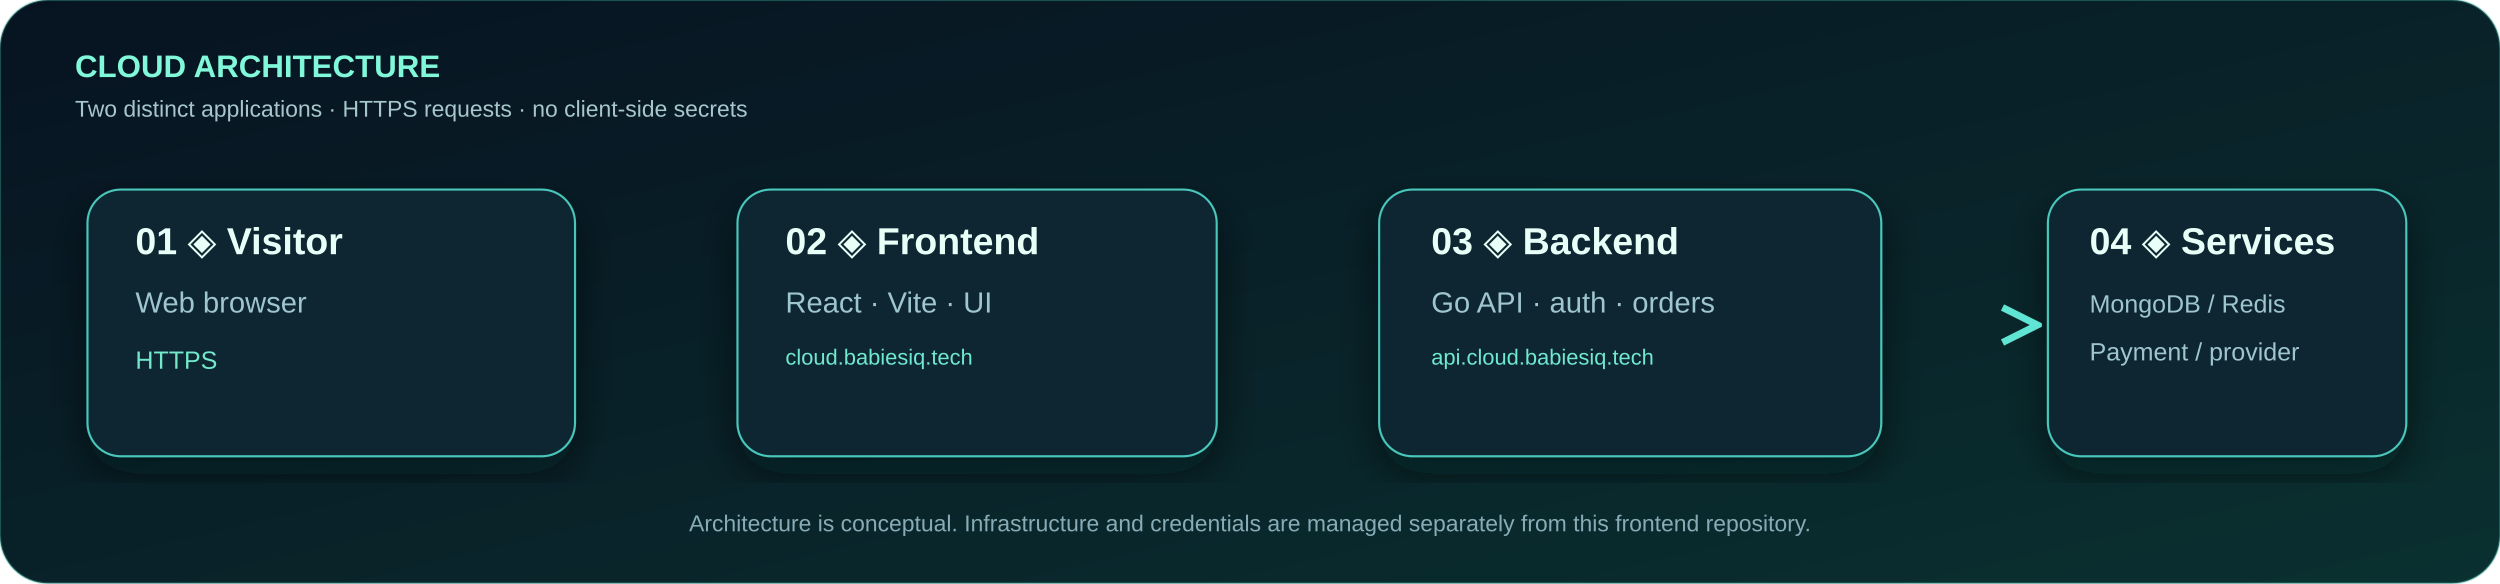
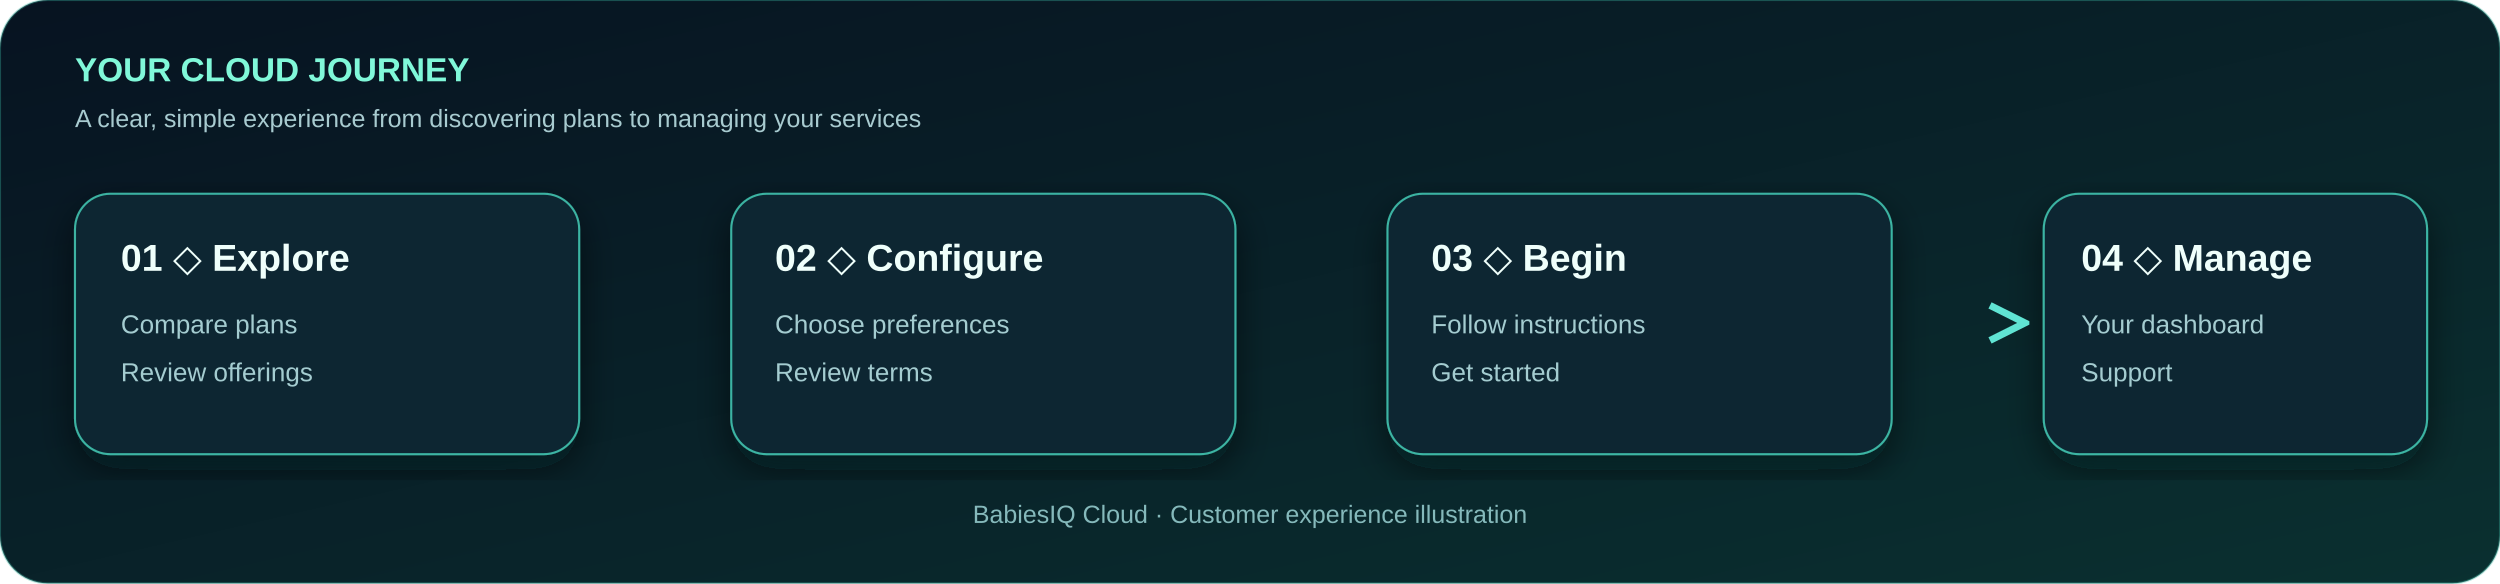
- <svg xmlns="http://www.w3.org/2000/svg" width="1200" height="280" viewBox="0 0 1200 280" role="img" aria-labelledby="diagramTitle diagramDesc">
+ <svg xmlns="http://www.w3.org/2000/svg" width="1200" height="280" viewBox="0 0 1200 280" role="img" aria-labelledby="title description">
  <defs>
    <linearGradient id="bg" x1="0" y1="0" x2="1" y2="1">
      <stop stop-color="#071321" />
      <stop offset="1" stop-color="#0a3030" />
    </linearGradient>
    <linearGradient id="line" x1="0" y1="0" x2="1" y2="0">
      <stop stop-color="#4bedbf" />
      <stop offset="1" stop-color="#6bbdf5" />
    </linearGradient>
-     <filter id="shade">
-       <feDropShadow dx="0" dy="8" stdDeviation="10" flood-color="#000c10" flood-opacity=".55" />
+     <filter id="shadow">
+       <feDropShadow dx="0" dy="7" stdDeviation="9" flood-color="#000b10" flood-opacity=".55" />
    </filter>
    <marker id="arrow" viewBox="0 0 10 10" refX="9" refY="5" markerWidth="7" markerHeight="7" orient="auto-start-reverse">
      <path d="M1 1L9 5L1 9" fill="none" stroke="#60e4d3" stroke-width="1.6" />
    </marker>
  </defs>
  <rect width="1200" height="280" rx="23" fill="url(#bg)" stroke="#3cb4a2" stroke-opacity=".36" />
-   <text x="36" y="37" font-family="Arial,DejaVu Sans,sans-serif" font-size="15" font-weight="700" fill="#80f8d9">CLOUD ARCHITECTURE</text>
-   <text x="36" y="56" font-family="Arial,DejaVu Sans,sans-serif" font-size="11" fill="#a7c7cc">Two distinct applications · HTTPS requests · no client-side secrets</text>
-   <g filter="url(#shade)">
-     <rect x="42" y="91" width="234" height="128" rx="16" fill="#0c2632" stroke="#48c7bb" />
-     <rect x="354" y="91" width="230" height="128" rx="16" fill="#0c2632" stroke="#48c7bb" />
-     <rect x="662" y="91" width="241" height="128" rx="16" fill="#0c2632" stroke="#48c7bb" />
-     <rect x="983" y="91" width="172" height="128" rx="16" fill="#0c2632" stroke="#48c7bb" />
+   <text x="36" y="39" font-size="16" font-weight="700" font-family="Arial,DejaVu Sans,sans-serif" fill="#80f8d9">YOUR CLOUD JOURNEY</text>
+   <text x="36" y="61" font-size="12" font-family="Arial,DejaVu Sans,sans-serif" fill="#a8cbd0">A clear, simple experience from discovering plans to managing your services</text>
+   <g filter="url(#shadow)" fill="#0d2732" stroke="#45cbb6" stroke-opacity=".85">
+     <rect x="36" y="93" width="242" height="125" rx="17" />
+     <rect x="351" y="93" width="242" height="125" rx="17" />
+     <rect x="666" y="93" width="242" height="125" rx="17" />
+     <rect x="981" y="93" width="184" height="125" rx="17" />
  </g>
-   <g font-family="Arial,DejaVu Sans,sans-serif">
-     <text x="65" y="122" font-size="18" font-weight="700" fill="#e8fff8">01  ◈  Visitor</text>
-     <text x="65" y="150" font-size="14" fill="#9fc5cd">Web browser</text>
-     <text x="65" y="177" font-size="12" fill="#73e8ca">HTTPS</text>
-     <text x="377" y="122" font-size="18" font-weight="700" fill="#e8fff8">02  ◈  Frontend</text>
-     <text x="377" y="150" font-size="14" fill="#9fc5cd">React · Vite · UI</text>
-     <text x="377" y="175" font-size="10.5" fill="#70e9ce">cloud.babiesiq.tech</text>
-     <text x="687" y="122" font-size="18" font-weight="700" fill="#e8fff8">03  ◈  Backend</text>
-     <text x="687" y="150" font-size="14" fill="#9fc5cd">Go API · auth · orders</text>
-     <text x="687" y="175" font-size="10.5" fill="#70e9ce">api.cloud.babiesiq.tech</text>
-     <text x="1003" y="122" font-size="18" font-weight="700" fill="#e8fff8">04  ◈  Services</text>
-     <text x="1003" y="150" font-size="12" fill="#9fc5cd">MongoDB / Redis</text>
-     <text x="1003" y="173" font-size="12" fill="#9fc5cd">Payment / provider</text>
+   <g font-family="Arial,DejaVu Sans,sans-serif" font-size="18" font-weight="700" fill="#effffb">
+     <text x="58" y="130">01  ◇  Explore</text>
+     <text x="372" y="130">02  ◇  Configure</text>
+     <text x="687" y="130">03  ◇  Begin</text>
+     <text x="999" y="130">04  ◇  Manage</text>
  </g>
-   <path d="M277 156H349 M585 156H657 M904 156H978" stroke="url(#line)" stroke-width="3" marker-end="url(#arrow)" stroke-dasharray="8 5" fill="none">
-     <animate attributeName="stroke-dashoffset" values="0;-65" dur="5s" repeatCount="indefinite" />
+   <g font-family="Arial,DejaVu Sans,sans-serif" font-size="12.5" fill="#a4ccd0">
+     <text x="58" y="160">Compare plans</text>
+     <text x="58" y="183">Review offerings</text>
+     <text x="372" y="160">Choose preferences</text>
+     <text x="372" y="183">Review terms</text>
+     <text x="687" y="160">Follow instructions</text>
+     <text x="687" y="183">Get started</text>
+     <text x="999" y="160">Your dashboard</text>
+     <text x="999" y="183">Support</text>
+   </g>
+   <path d="M282 155H343M597 155H658M912 155H972" fill="none" stroke="url(#line)" stroke-width="3" stroke-dasharray="8 5" marker-end="url(#arrow)">
+     <animate attributeName="stroke-dashoffset" from="0" to="-48" dur="4s" repeatCount="indefinite" />
  </path>
-   <text x="600" y="255" text-anchor="middle" font-family="Arial,DejaVu Sans,sans-serif" font-size="11" fill="#87acb6">Architecture is conceptual. Infrastructure and credentials are managed separately from this frontend repository.</text>
+   <text x="600" y="251" text-anchor="middle" font-size="12" font-family="Arial,DejaVu Sans,sans-serif" fill="#85b9bb">BabiesIQ Cloud · Customer experience illustration</text>
</svg>
